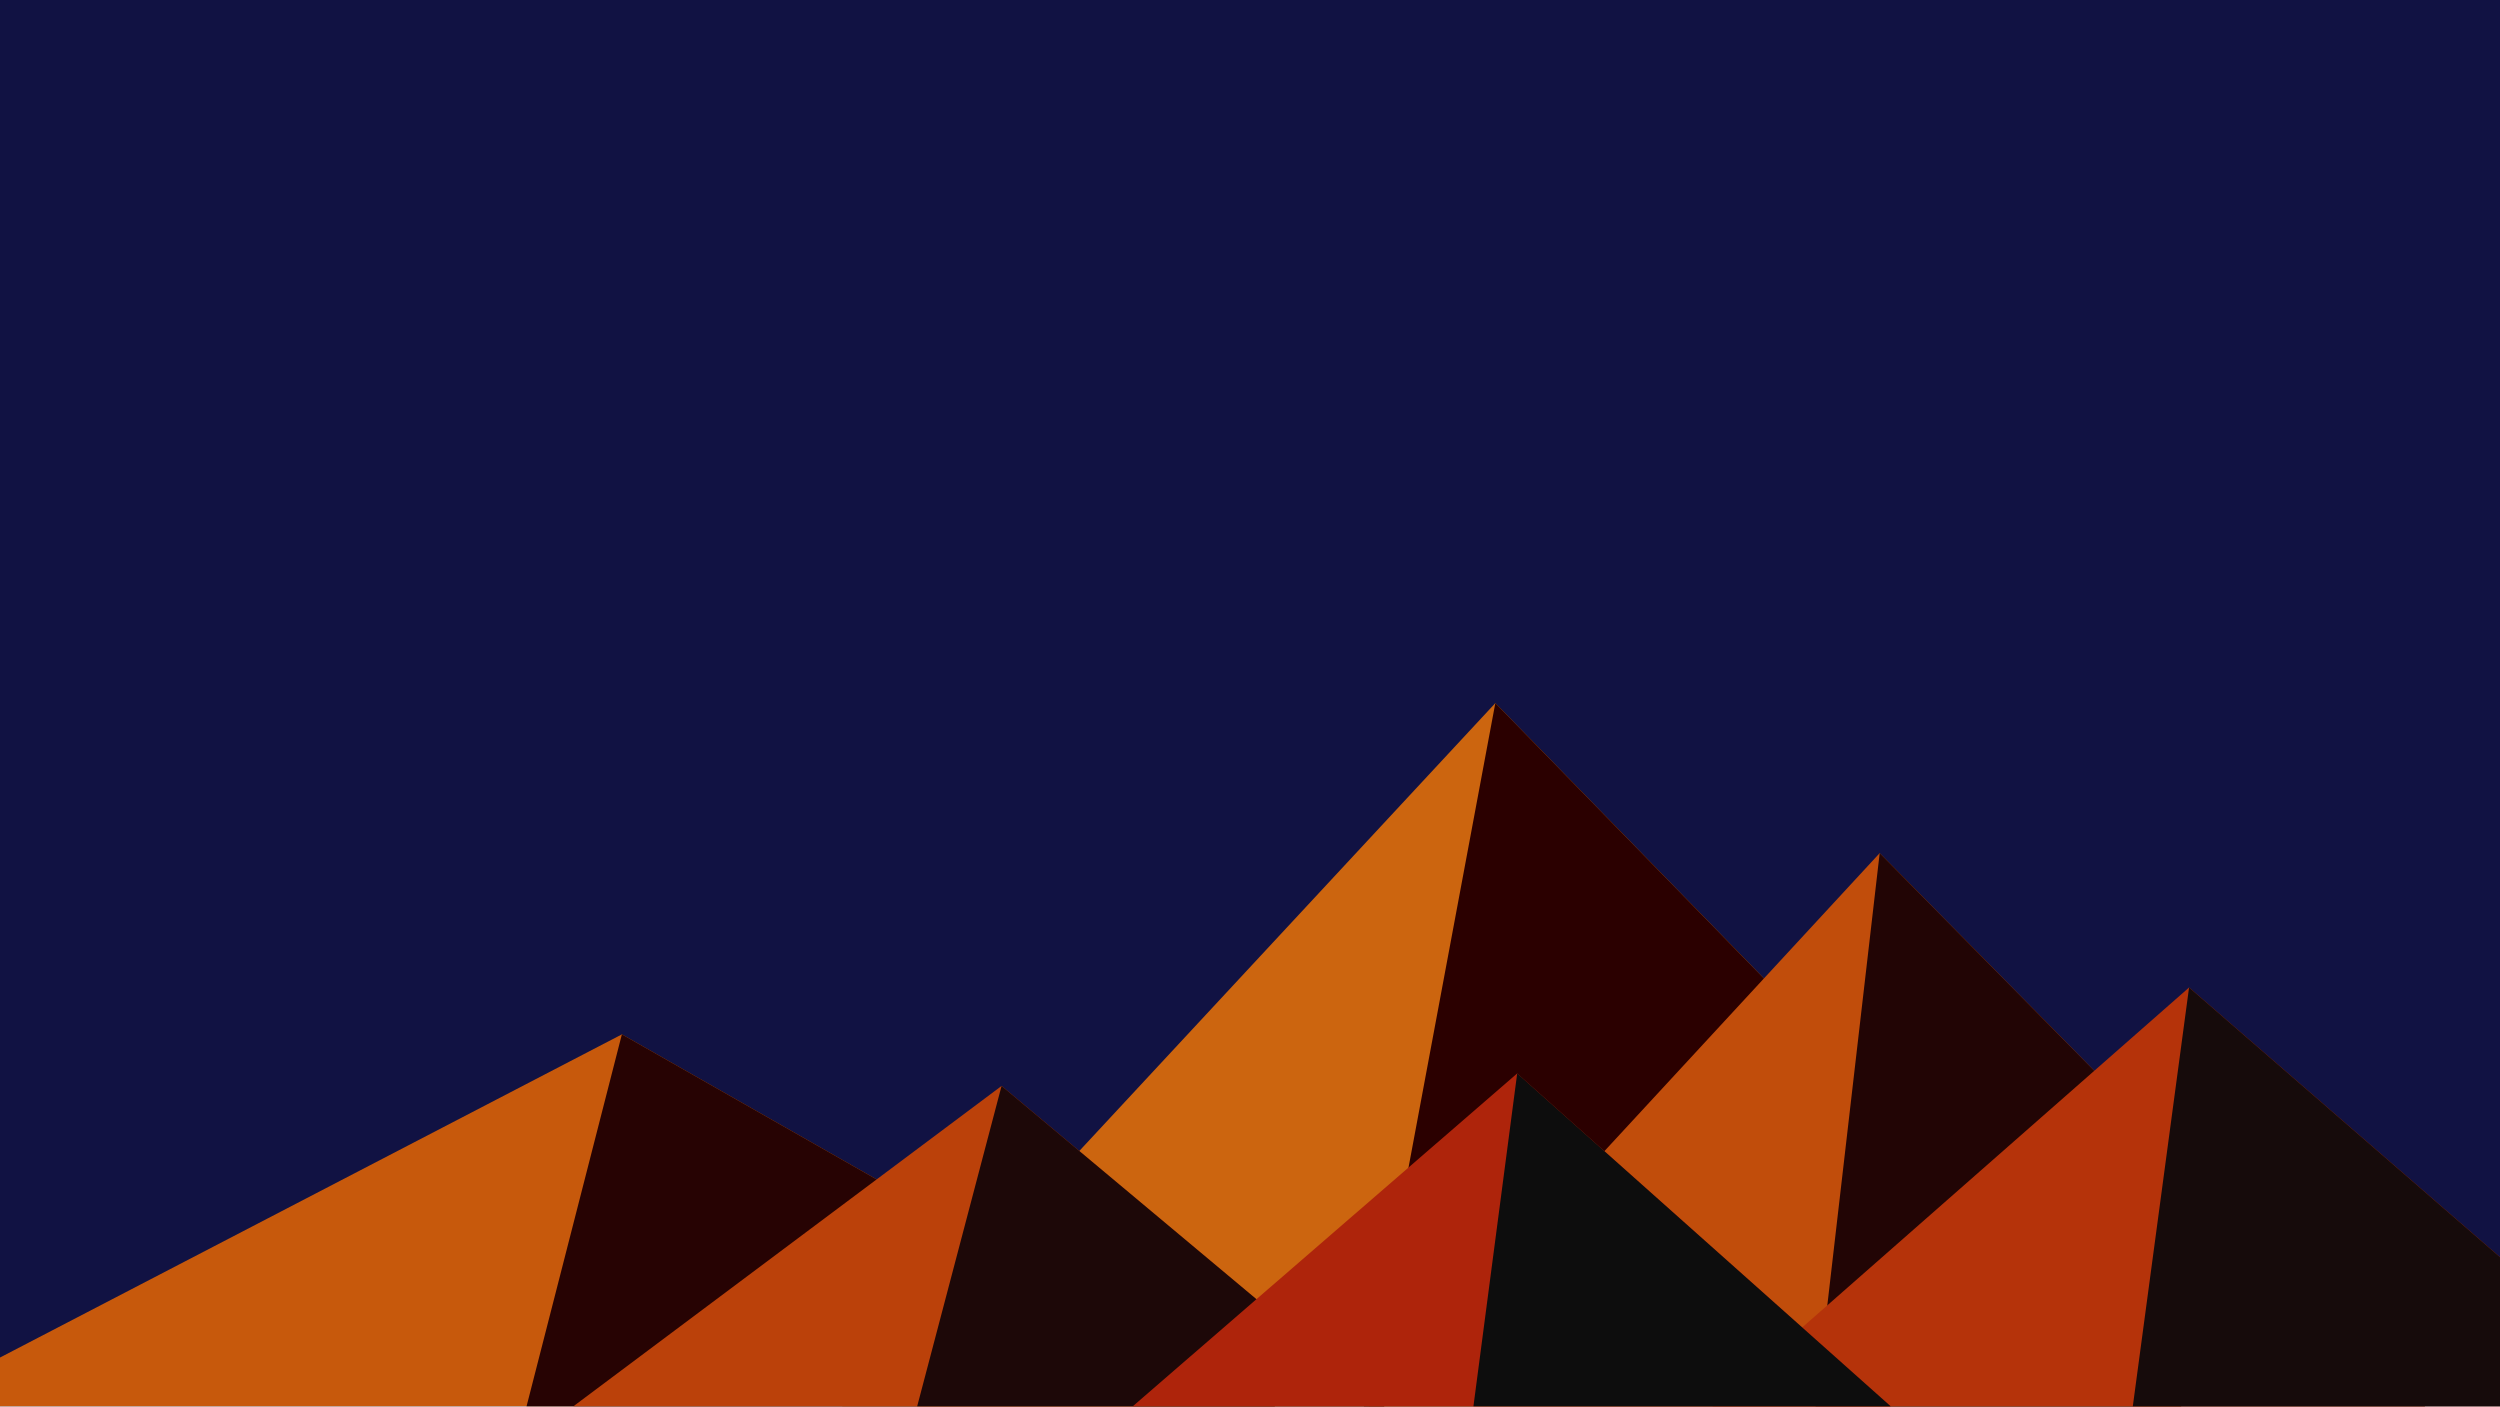
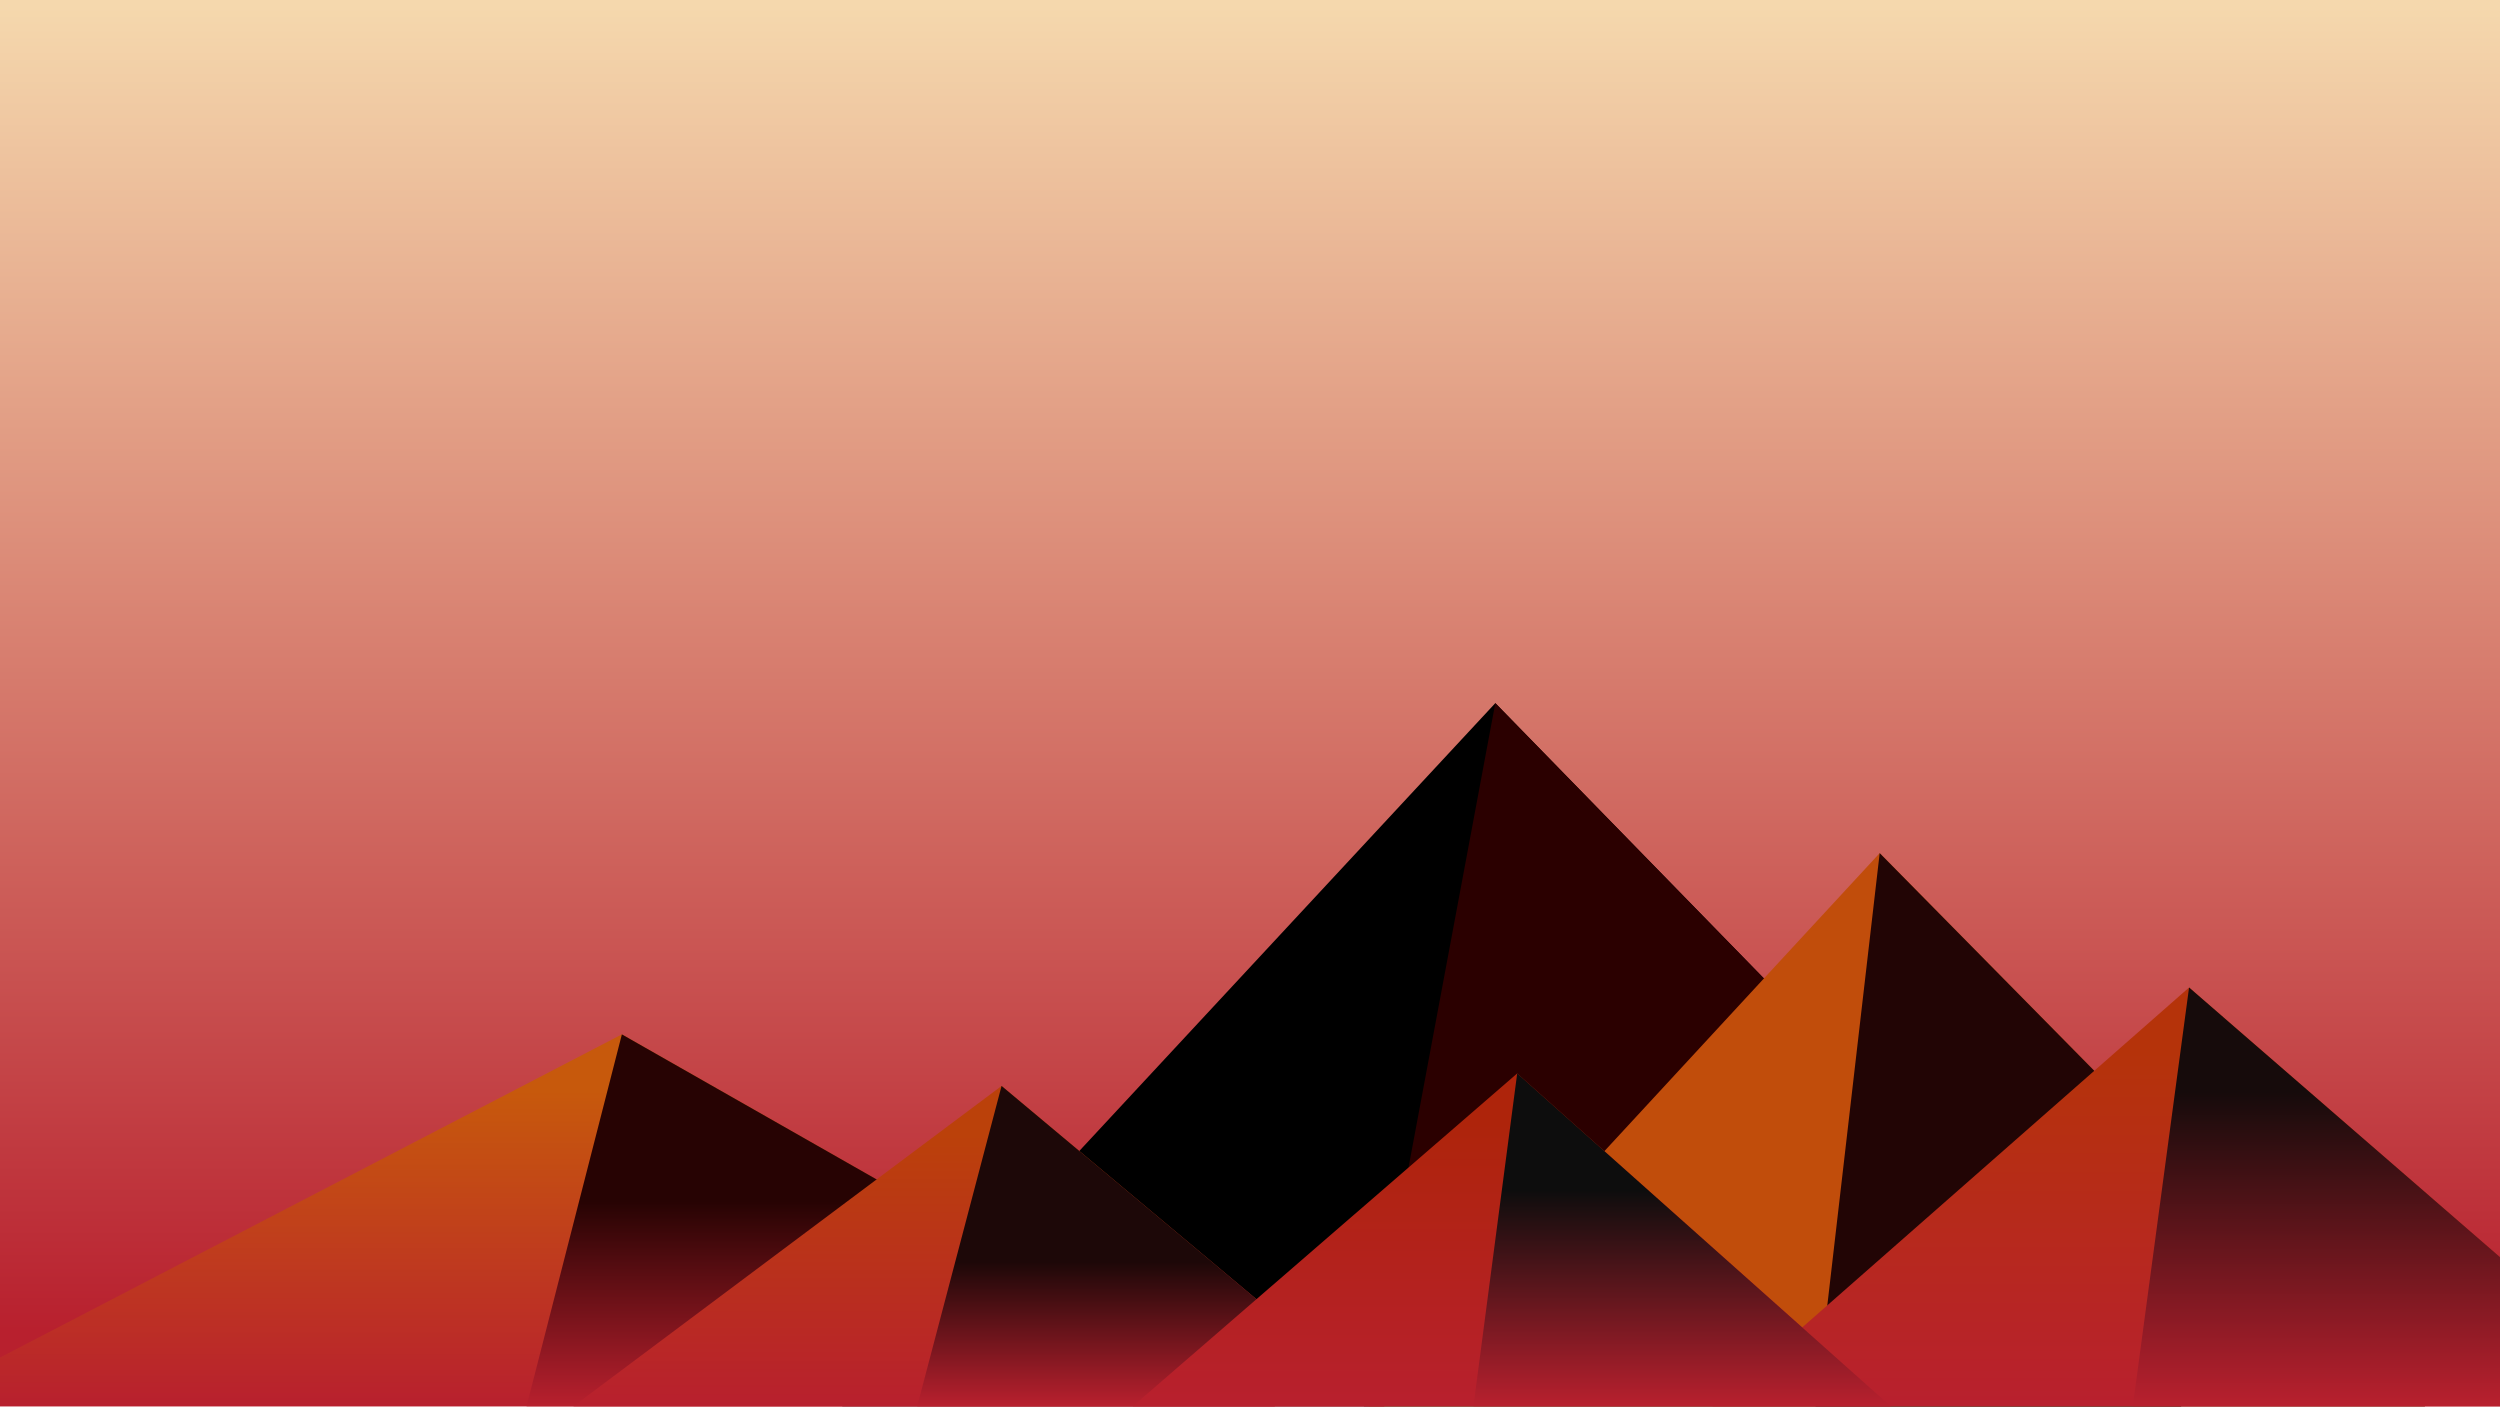
<svg xmlns="http://www.w3.org/2000/svg" viewBox="0 0 1600 900">
-   <rect fill="#111243" width="1600" height="900" />
-   <polygon fill="#cc650f" points="957 450 539 900 1396 900" />
+   <defs>
+     <linearGradient id="MyGradient" x1="0%" y1="0%" x2="0%" y2="100%">
+       <stop offset="0%" stop-color="#f5d8ad" />
+       <stop offset="95%" stop-color="#B8202E" />
+     </linearGradient>
+     <linearGradient id="MyGradient1" x1="0%" y1="0%" x2="0%" y2="100%">
+       <stop offset="15%" stop-color="#c7590c" />
+       <stop offset="100%" stop-color="#B8202E" />
+     </linearGradient>
+     <linearGradient id="MyGradient2" x1="0%" y1="0%" x2="0%" y2="100%">
+       <stop offset="15%" stop-color="#bb410a" />
+       <stop offset="100%" stop-color="#B8202E" />
+     </linearGradient>
+     <linearGradient id="MyGradient3" x1="0%" y1="0%" x2="0%" y2="100%">
+       <stop offset="55%" stop-color="#1d0808" />
+       <stop offset="100%" stop-color="#B8202E" />
+     </linearGradient>
+     <linearGradient id="MyGradient4" x1="0%" y1="0%" x2="0%" y2="100%">
+       <stop offset="15%" stop-color="#b5330a" />
+       <stop offset="100%" stop-color="#B8202E" />
+     </linearGradient>
+     <linearGradient id="MyGradient5" x1="0%" y1="0%" x2="0%" y2="100%">
+       <stop offset="25%" stop-color="#160b0b" />
+       <stop offset="100%" stop-color="#B8202E" />
+     </linearGradient>
+     <linearGradient id="MyGradient6" x1="0%" y1="0%" x2="0%" y2="100%">
+       <stop offset="15%" stop-color="#ae240b" />
+       <stop offset="100%" stop-color="#B8202E" />
+     </linearGradient>
+     <linearGradient id="MyGradient7" x1="0%" y1="0%" x2="0%" y2="100%">
+       <stop offset="35%" stop-color="#0d0d0d" />
+       <stop offset="100%" stop-color="#B8202E" />
+     </linearGradient>
+     <linearGradient id="MyGradient8" x1="0%" y1="0%" x2="0%" y2="100%">
+       <stop offset="45%" stop-color="#270303" />
+       <stop offset="100%" stop-color="#B8202E" />
+     </linearGradient>
+   </defs>
+   <rect fill="url('#MyGradient')" width="1600" height="900" />
+   <polygon fill="cc650f" points="957 450 539 900 1396 900" />
  <polygon fill="#2b0000" points="957 450 872.9 900 1396 900" />
-   <polygon fill="#c7590c" points="-60 900 398 662 816 900" />
-   <polygon fill="#270303" points="337 900 398 662 816 900" />
+   <polygon fill="url('#MyGradient1')" points="-60 900 398 662 816 900" />
+   <polygon fill="url('#MyGradient8')" points="337 900 398 662 816 900" />
  <polygon fill="#c14d0b" points="1203 546 1552 900 876 900" />
  <polygon fill="#220505" points="1203 546 1552 900 1162 900" />
-   <polygon fill="#bb410a" points="641 695 886 900 367 900" />
-   <polygon fill="#1d0808" points="587 900 641 695 886 900" />
-   <polygon fill="#b5330a" points="1710 900 1401 632 1096 900" />
-   <polygon fill="#160b0b" points="1710 900 1401 632 1365 900" />
-   <polygon fill="#ae240b" points="1210 900 971 687 725 900" />
-   <polygon fill="#0d0d0d" points="943 900 1210 900 971 687" />
+   <polygon fill="url('#MyGradient2')" points="641 695 886 900 367 900" />
+   <polygon fill="url('#MyGradient3')" points="587 900 641 695 886 900" />
+   <polygon fill="url('#MyGradient4')" points="1710 900 1401 632 1096 900" />
+   <polygon fill="url('#MyGradient5')" points="1710 900 1401 632 1365 900" />
+   <polygon fill="url('#MyGradient6')" points="1210 900 971 687 725 900" />
+   <polygon fill="url('#MyGradient7')" points="943 900 1210 900 971 687" />
</svg>
